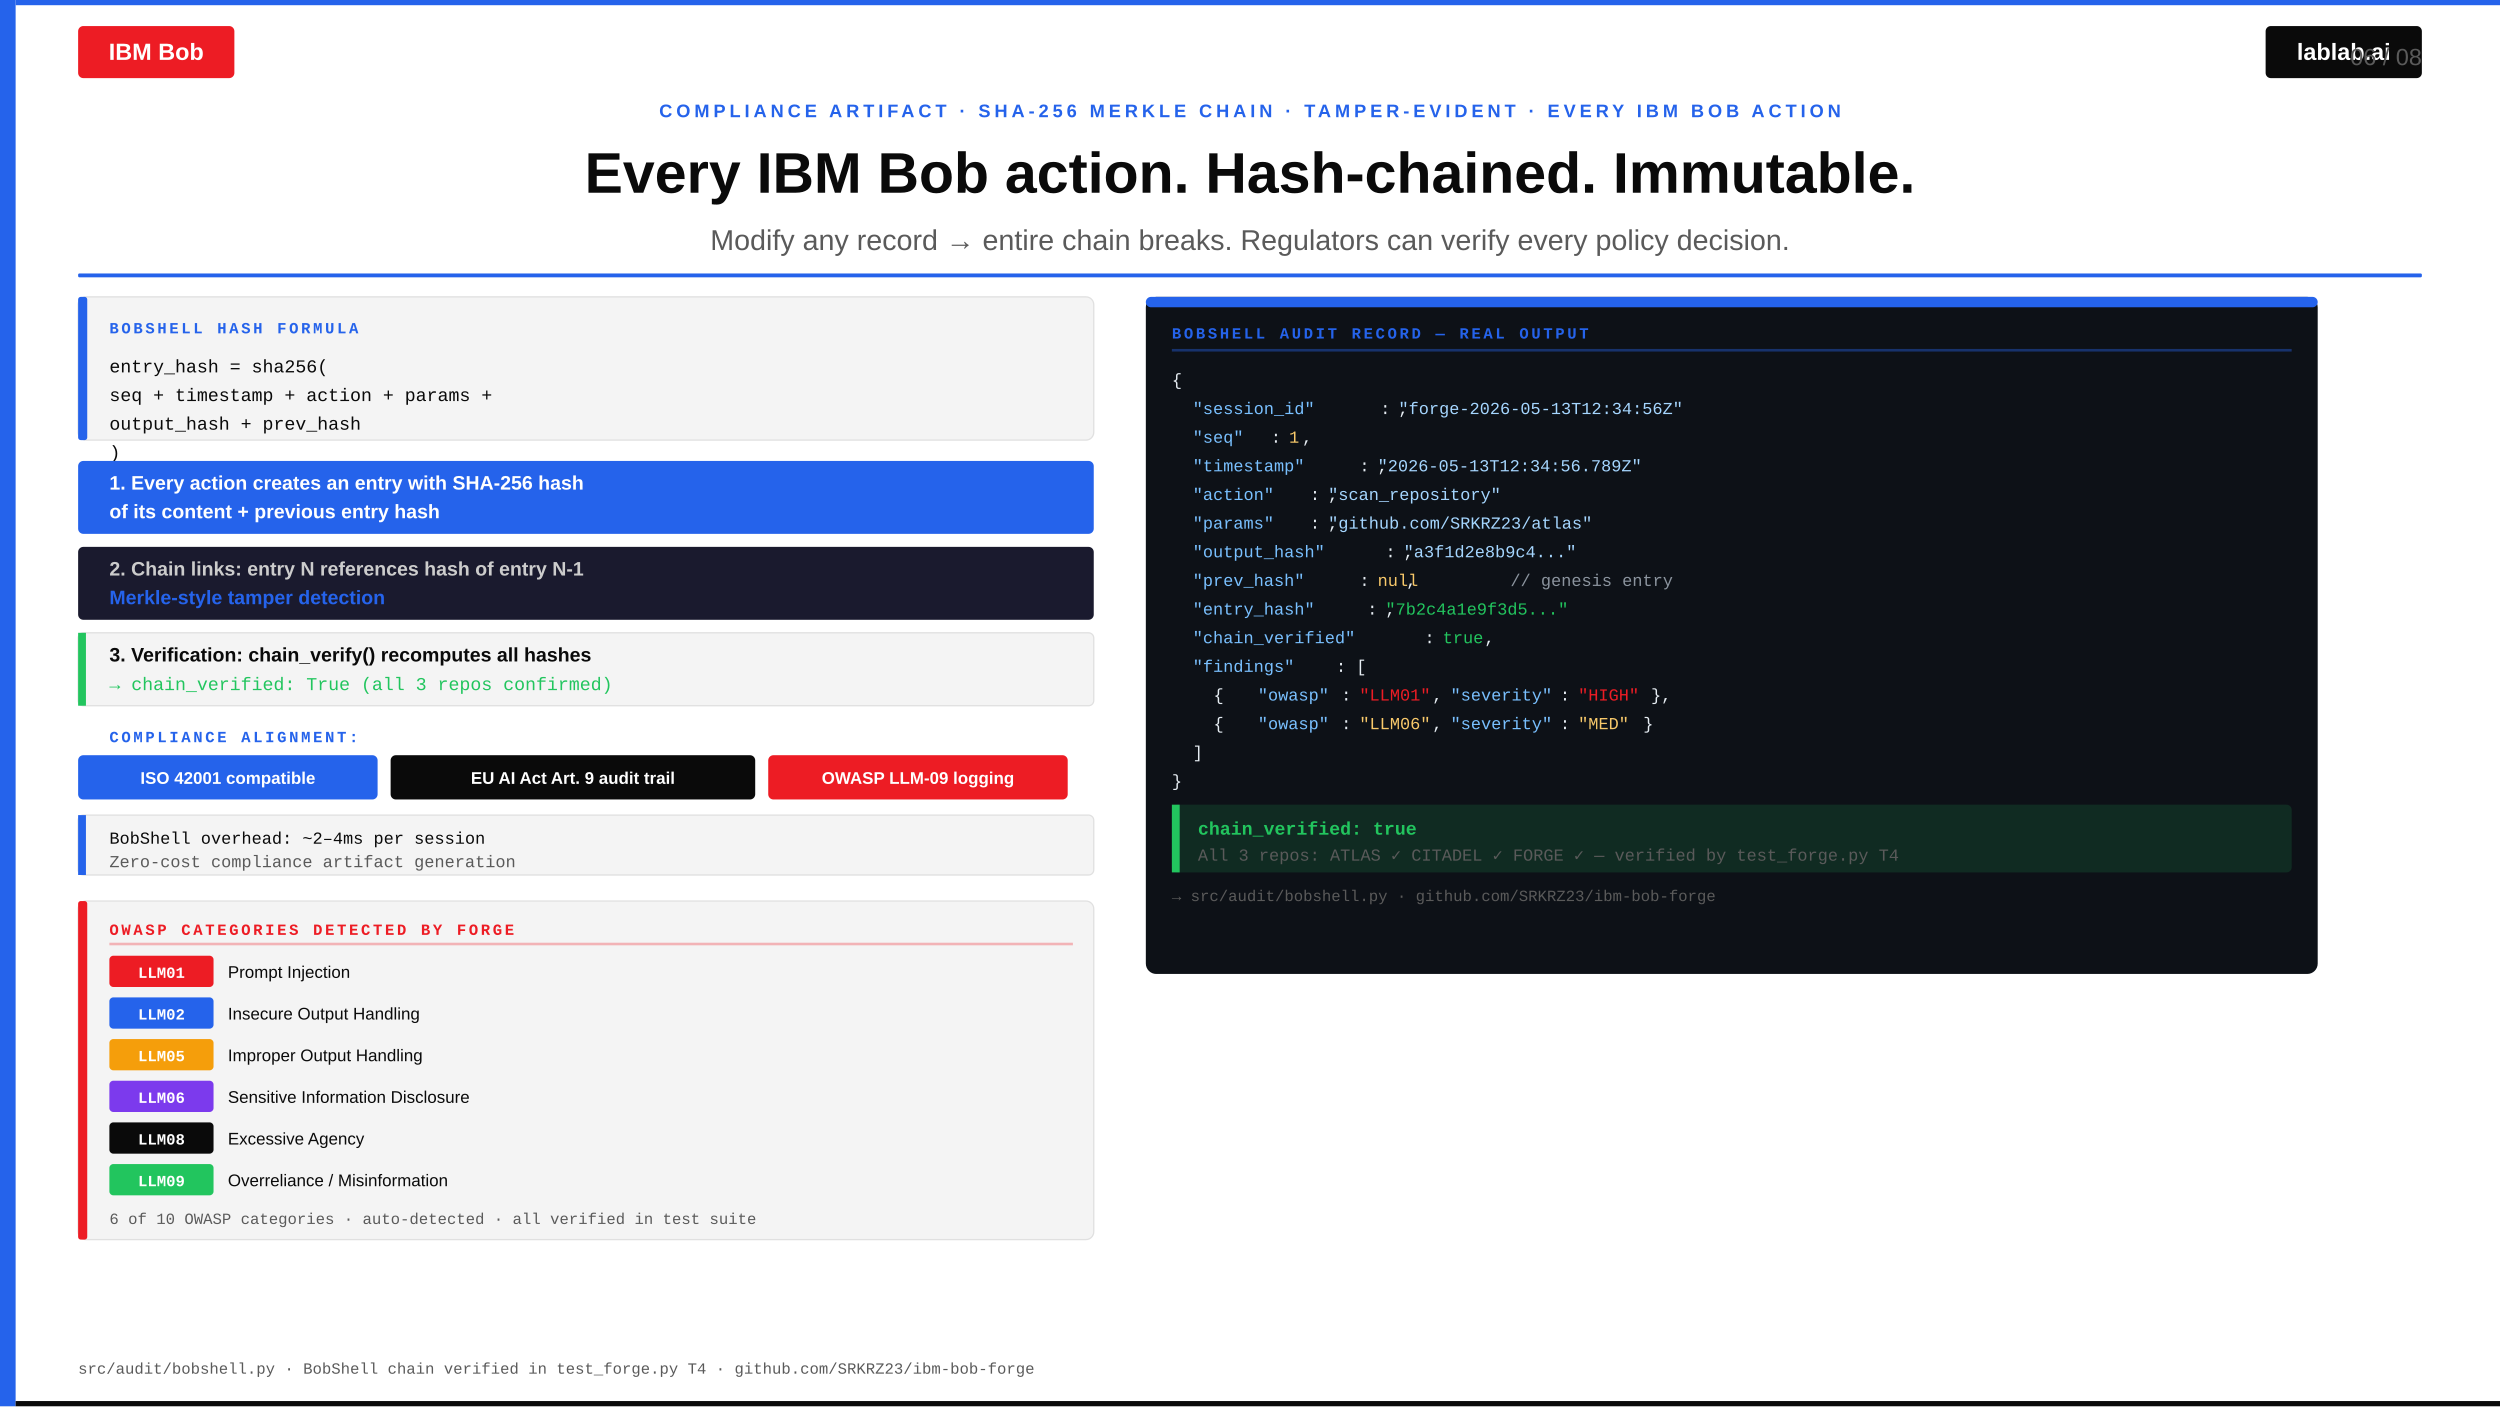
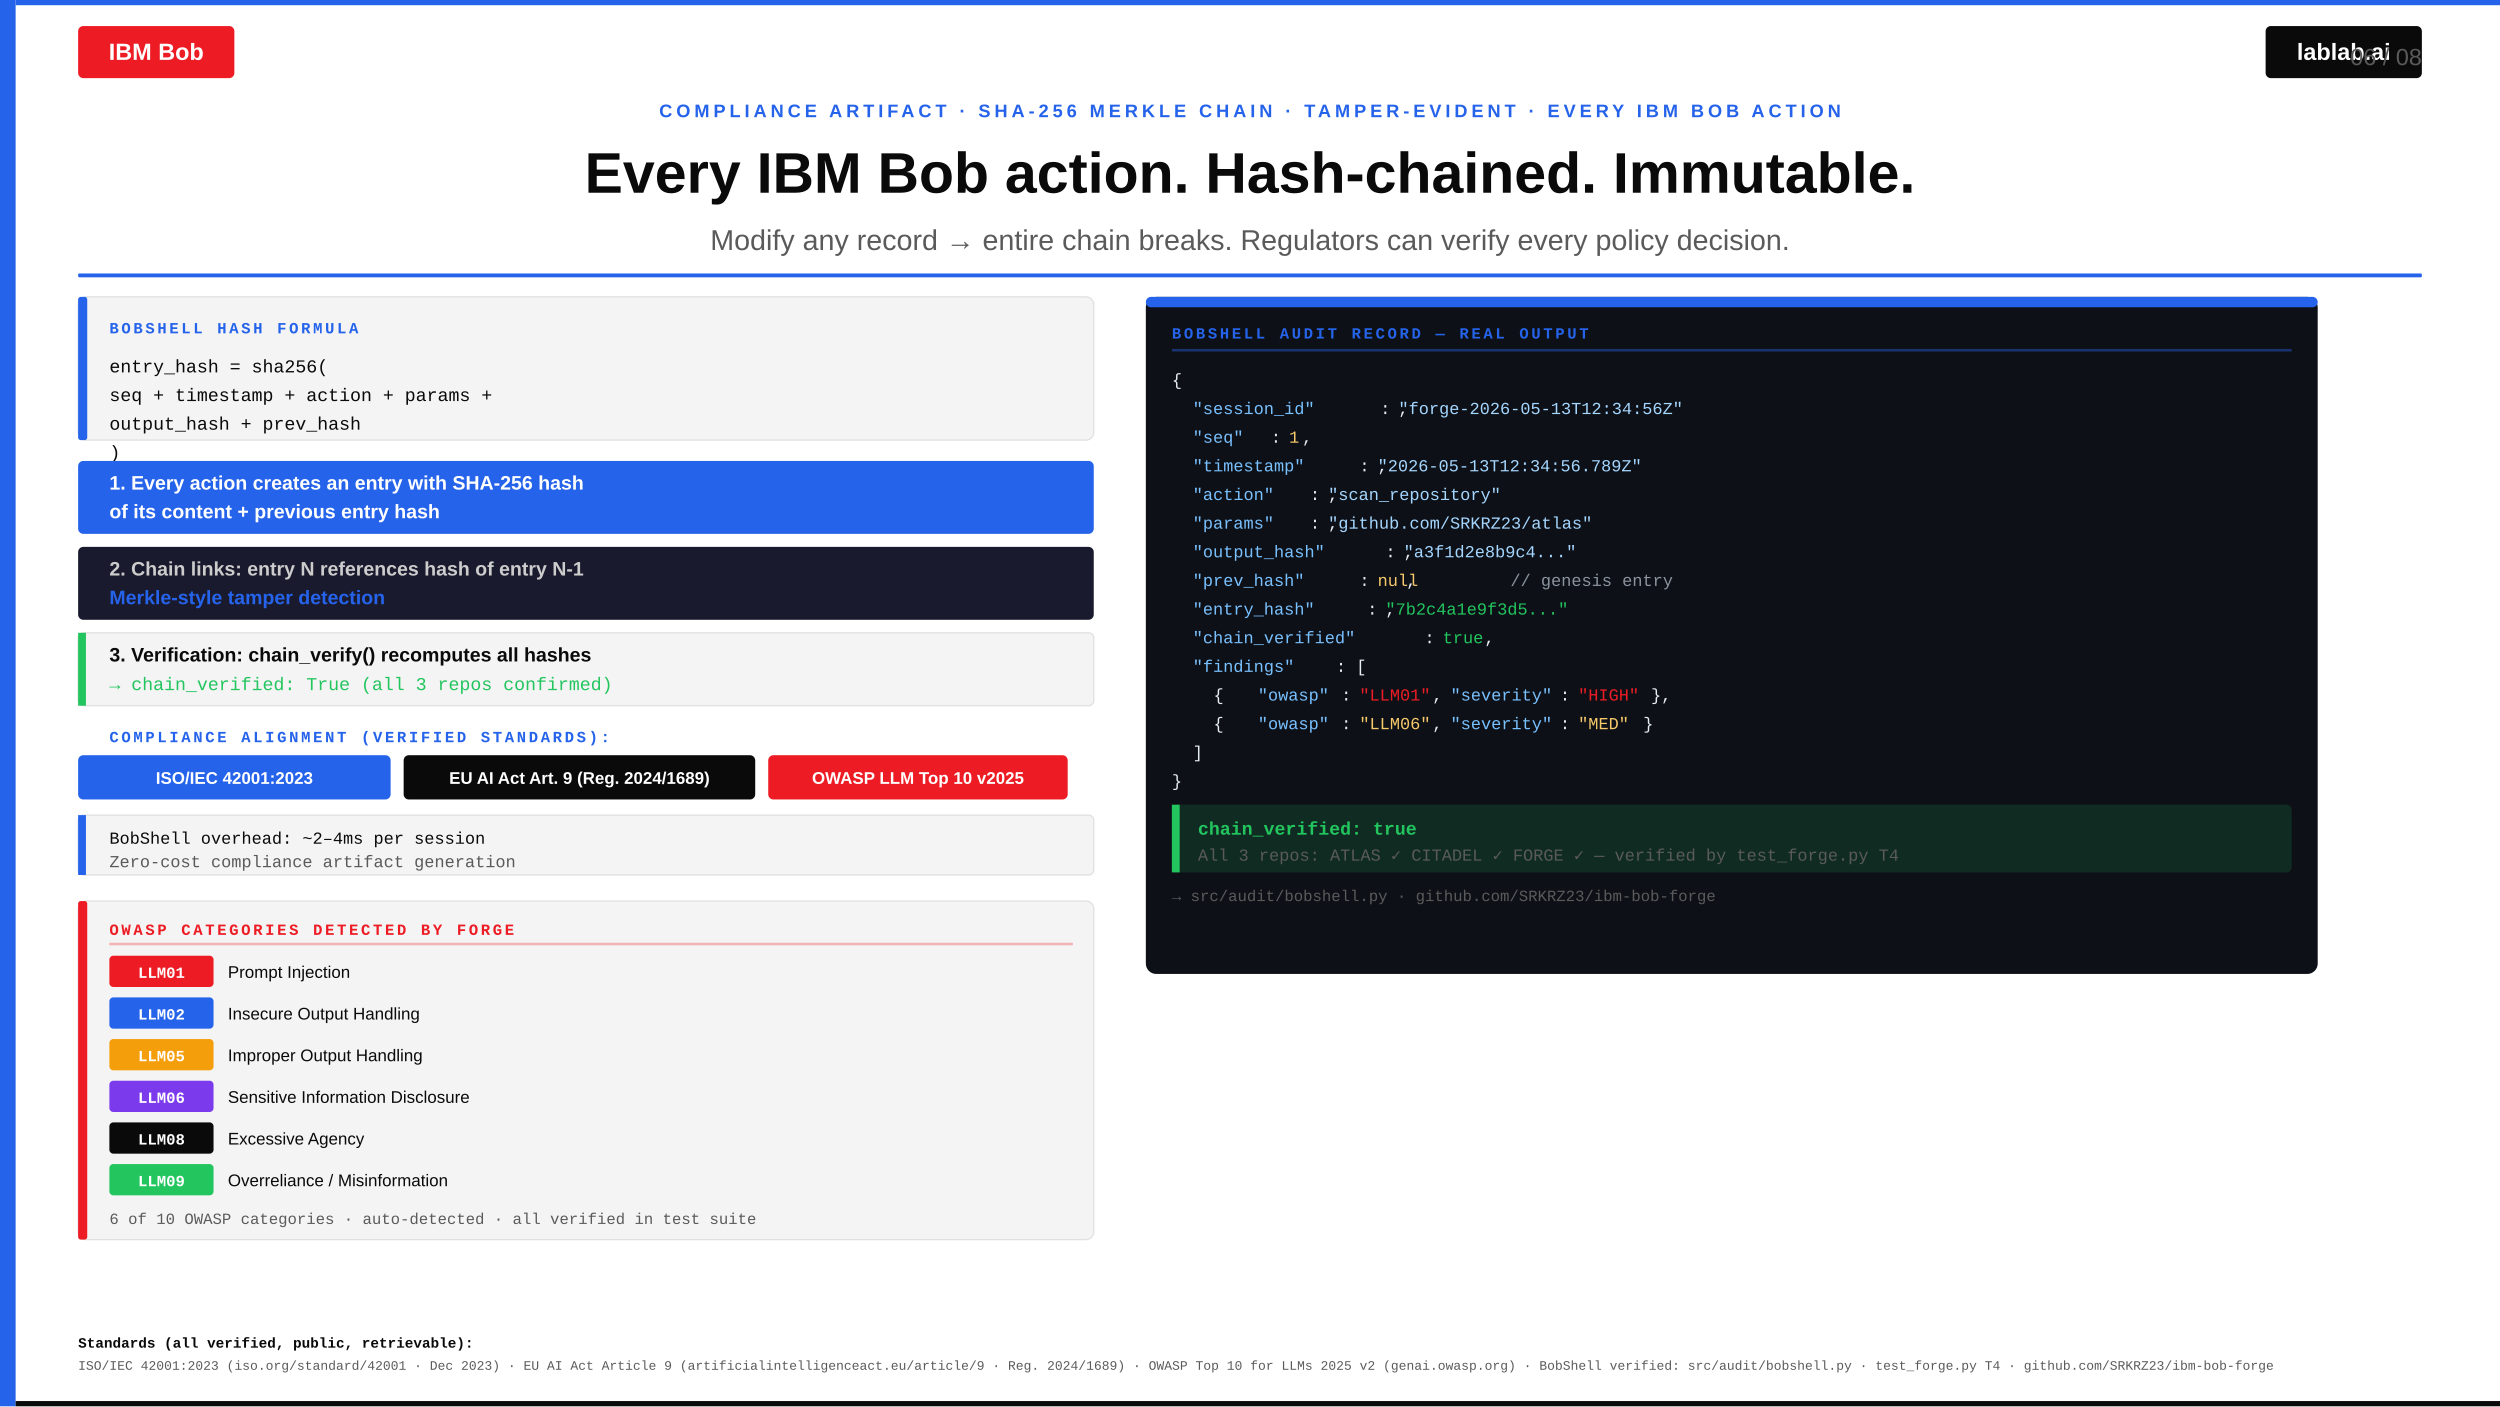
<svg xmlns="http://www.w3.org/2000/svg" width="1920" height="1080" viewBox="0 0 1920 1080">
  <rect width="1920" height="1080" fill="#FFFFFF" />
  <rect x="0" y="0" width="12" height="1080" fill="#2563EB" />
  <rect x="12" y="0" width="1908" height="4" fill="#2563EB" />
  <rect x="12" y="1076" width="1908" height="4" fill="#0A0A0A" />
  <rect x="60" y="20" width="120" height="40" fill="#ED1C24" rx="4" />
  <text x="120" y="46" font-family="Arial, Helvetica, sans-serif" font-size="18" font-weight="700" fill="#FFFFFF" text-anchor="middle">IBM Bob</text>
  <rect x="1740" y="20" width="120" height="40" fill="#0A0A0A" rx="4" />
  <text x="1800" y="46" font-family="Arial, Helvetica, sans-serif" font-size="18" font-weight="700" fill="#FFFFFF" text-anchor="middle">lablab.ai</text>
  <text x="1860" y="50" font-family="Arial, Helvetica, sans-serif" font-size="18" fill="#5A5A5A" text-anchor="end">06 / 08</text>
  <text x="960" y="90" font-family="Arial, Helvetica, sans-serif" font-size="14" font-weight="700" fill="#2563EB" text-anchor="middle" letter-spacing="3">COMPLIANCE ARTIFACT · SHA-256 MERKLE CHAIN · TAMPER-EVIDENT · EVERY IBM BOB ACTION</text>
  <text x="960" y="148" font-family="Arial Black, Arial, Helvetica, sans-serif" font-size="44" font-weight="900" fill="#0A0A0A" text-anchor="middle">Every IBM Bob action. Hash-chained. Immutable.</text>
  <text x="960" y="192" font-family="Arial, Helvetica, sans-serif" font-size="22" fill="#5A5A5A" text-anchor="middle">Modify any record → entire chain breaks. Regulators can verify every policy decision.</text>
  <rect x="60" y="210" width="1800" height="3" fill="#2563EB" rx="1" />
  <rect x="60" y="228" width="780" height="110" fill="#F4F4F4" rx="6" stroke="#E0E0E0" stroke-width="1" />
  <rect x="60" y="228" width="7" height="110" fill="#2563EB" rx="2" />
  <text x="84" y="256" font-family="Courier New, monospace" font-size="12" font-weight="700" fill="#2563EB" letter-spacing="2">BOBSHELL HASH FORMULA</text>
  <text x="84" y="286" font-family="Courier New, monospace" font-size="14" fill="#0A0A0A">entry_hash = sha256(</text>
  <text x="84" y="308" font-family="Courier New, monospace" font-size="14" fill="#0A0A0A">  seq + timestamp + action + params +</text>
  <text x="84" y="330" font-family="Courier New, monospace" font-size="14" fill="#0A0A0A">  output_hash + prev_hash</text>
  <text x="84" y="352" font-family="Courier New, monospace" font-size="14" fill="#0A0A0A">)</text>
  <rect x="60" y="354" width="780" height="56" fill="#2563EB" rx="4" />
  <text x="84" y="376" font-family="Arial, Helvetica, sans-serif" font-size="15" font-weight="700" fill="#FFFFFF">1. Every action creates an entry with SHA-256 hash</text>
  <text x="84" y="398" font-family="Arial, Helvetica, sans-serif" font-size="15" font-weight="700" fill="#FFFFFF">   of its content + previous entry hash</text>
  <rect x="60" y="420" width="780" height="56" fill="#1A1A2E" rx="4" />
  <text x="84" y="442" font-family="Arial, Helvetica, sans-serif" font-size="15" font-weight="700" fill="#CCCCCC">2. Chain links: entry N references hash of entry N-1</text>
  <text x="84" y="464" font-family="Arial, Helvetica, sans-serif" font-size="15" font-weight="700" fill="#2563EB">   Merkle-style tamper detection</text>
  <rect x="60" y="486" width="780" height="56" fill="#F4F4F4" rx="4" stroke="#E0E0E0" stroke-width="1" />
  <rect x="60" y="486" width="6" height="56" fill="#22C55E" />
  <text x="84" y="508" font-family="Arial, Helvetica, sans-serif" font-size="15" font-weight="700" fill="#0A0A0A">3. Verification: chain_verify() recomputes all hashes</text>
  <text x="84" y="530" font-family="Courier New, monospace" font-size="14" fill="#22C55E">   → chain_verified: True (all 3 repos confirmed)</text>
-   <text x="84" y="570" font-family="Courier New, monospace" font-size="12" font-weight="700" fill="#2563EB" letter-spacing="2">COMPLIANCE ALIGNMENT:</text>
-   <rect x="60" y="580" width="230" height="34" fill="#2563EB" rx="4" />
-   <text x="175" y="602" font-family="Arial, Helvetica, sans-serif" font-size="13" font-weight="700" fill="#FFFFFF" text-anchor="middle">ISO 42001 compatible</text>
-   <rect x="300" y="580" width="280" height="34" fill="#0A0A0A" rx="4" />
-   <text x="440" y="602" font-family="Arial, Helvetica, sans-serif" font-size="13" font-weight="700" fill="#FFFFFF" text-anchor="middle">EU AI Act Art. 9 audit trail</text>
+   <text x="84" y="570" font-family="Courier New, monospace" font-size="12" font-weight="700" fill="#2563EB" letter-spacing="2">COMPLIANCE ALIGNMENT (VERIFIED STANDARDS):</text>
+   <rect x="60" y="580" width="240" height="34" fill="#2563EB" rx="4" />
+   <text x="180" y="602" font-family="Arial, Helvetica, sans-serif" font-size="13" font-weight="700" fill="#FFFFFF" text-anchor="middle">ISO/IEC 42001:2023</text>
+   <rect x="310" y="580" width="270" height="34" fill="#0A0A0A" rx="4" />
+   <text x="445" y="602" font-family="Arial, Helvetica, sans-serif" font-size="13" font-weight="700" fill="#FFFFFF" text-anchor="middle">EU AI Act Art. 9 (Reg. 2024/1689)</text>
  <rect x="590" y="580" width="230" height="34" fill="#ED1C24" rx="4" />
-   <text x="705" y="602" font-family="Arial, Helvetica, sans-serif" font-size="13" font-weight="700" fill="#FFFFFF" text-anchor="middle">OWASP LLM-09 logging</text>
+   <text x="705" y="602" font-family="Arial, Helvetica, sans-serif" font-size="13" font-weight="700" fill="#FFFFFF" text-anchor="middle">OWASP LLM Top 10 v2025</text>
  <rect x="60" y="626" width="780" height="46" fill="#F4F4F4" rx="4" stroke="#E0E0E0" stroke-width="1" />
  <rect x="60" y="626" width="6" height="46" fill="#2563EB" />
  <text x="84" y="648" font-family="Courier New, monospace" font-size="13" fill="#0A0A0A">BobShell overhead: ~2–4ms per session</text>
  <text x="84" y="666" font-family="Courier New, monospace" font-size="13" fill="#5A5A5A">Zero-cost compliance artifact generation</text>
  <rect x="880" y="228" width="900" height="520" fill="#0D1117" rx="8" />
  <rect x="880" y="228" width="900" height="8" fill="#2563EB" rx="4" />
  <text x="900" y="260" font-family="Courier New, monospace" font-size="12" font-weight="700" fill="#2563EB" letter-spacing="2">BOBSHELL AUDIT RECORD — REAL OUTPUT</text>
  <rect x="900" y="268" width="860" height="2" fill="#2563EB" opacity="0.4" />
  <text x="900" y="296" font-family="Courier New, monospace" font-size="13" fill="#E6EDF3">{</text>
  <text x="916" y="318" font-family="Courier New, monospace" font-size="13" fill="#79C0FF">  "session_id"</text>
  <text x="1060" y="318" font-family="Courier New, monospace" font-size="13" fill="#E6EDF3">: </text>
  <text x="1074" y="318" font-family="Courier New, monospace" font-size="13" fill="#A5D6FF">"forge-2026-05-13T12:34:56Z"</text>
  <text x="1074" y="318" font-family="Courier New, monospace" font-size="13" fill="#E6EDF3">,</text>
  <text x="916" y="340" font-family="Courier New, monospace" font-size="13" fill="#79C0FF">  "seq"</text>
  <text x="976" y="340" font-family="Courier New, monospace" font-size="13" fill="#E6EDF3">: </text>
  <text x="990" y="340" font-family="Courier New, monospace" font-size="13" fill="#F8C96A">1</text>
  <text x="1000" y="340" font-family="Courier New, monospace" font-size="13" fill="#E6EDF3">,</text>
  <text x="916" y="362" font-family="Courier New, monospace" font-size="13" fill="#79C0FF">  "timestamp"</text>
  <text x="1044" y="362" font-family="Courier New, monospace" font-size="13" fill="#E6EDF3">: </text>
  <text x="1058" y="362" font-family="Courier New, monospace" font-size="13" fill="#A5D6FF">"2026-05-13T12:34:56.789Z"</text>
  <text x="1058" y="362" font-family="Courier New, monospace" font-size="13" fill="#E6EDF3">,</text>
  <text x="916" y="384" font-family="Courier New, monospace" font-size="13" fill="#79C0FF">  "action"</text>
  <text x="1006" y="384" font-family="Courier New, monospace" font-size="13" fill="#E6EDF3">: </text>
  <text x="1020" y="384" font-family="Courier New, monospace" font-size="13" fill="#A5D6FF">"scan_repository"</text>
  <text x="1020" y="384" font-family="Courier New, monospace" font-size="13" fill="#E6EDF3">,</text>
  <text x="916" y="406" font-family="Courier New, monospace" font-size="13" fill="#79C0FF">  "params"</text>
  <text x="1006" y="406" font-family="Courier New, monospace" font-size="13" fill="#E6EDF3">: </text>
  <text x="1020" y="406" font-family="Courier New, monospace" font-size="13" fill="#A5D6FF">"github.com/SRKRZ23/atlas"</text>
  <text x="1020" y="406" font-family="Courier New, monospace" font-size="13" fill="#E6EDF3">,</text>
  <text x="916" y="428" font-family="Courier New, monospace" font-size="13" fill="#79C0FF">  "output_hash"</text>
  <text x="1064" y="428" font-family="Courier New, monospace" font-size="13" fill="#E6EDF3">: </text>
  <text x="1078" y="428" font-family="Courier New, monospace" font-size="13" fill="#A5D6FF">"a3f1d2e8b9c4..."</text>
  <text x="1078" y="428" font-family="Courier New, monospace" font-size="13" fill="#E6EDF3">,</text>
  <text x="916" y="450" font-family="Courier New, monospace" font-size="13" fill="#79C0FF">  "prev_hash"</text>
  <text x="1044" y="450" font-family="Courier New, monospace" font-size="13" fill="#E6EDF3">: </text>
  <text x="1058" y="450" font-family="Courier New, monospace" font-size="13" fill="#F8C96A">null</text>
  <text x="1080" y="450" font-family="Courier New, monospace" font-size="13" fill="#E6EDF3">,   </text>
  <text x="1160" y="450" font-family="Courier New, monospace" font-size="13" fill="#8B949E">// genesis entry</text>
  <text x="916" y="472" font-family="Courier New, monospace" font-size="13" fill="#79C0FF">  "entry_hash"</text>
  <text x="1050" y="472" font-family="Courier New, monospace" font-size="13" fill="#E6EDF3">: </text>
  <text x="1064" y="472" font-family="Courier New, monospace" font-size="13" fill="#22C55E">"7b2c4a1e9f3d5..."</text>
  <text x="1064" y="472" font-family="Courier New, monospace" font-size="13" fill="#E6EDF3">,</text>
  <text x="916" y="494" font-family="Courier New, monospace" font-size="13" fill="#79C0FF">  "chain_verified"</text>
  <text x="1094" y="494" font-family="Courier New, monospace" font-size="13" fill="#E6EDF3">: </text>
  <text x="1108" y="494" font-family="Courier New, monospace" font-size="13" fill="#22C55E">true</text>
  <text x="1140" y="494" font-family="Courier New, monospace" font-size="13" fill="#E6EDF3">,</text>
  <text x="916" y="516" font-family="Courier New, monospace" font-size="13" fill="#79C0FF">  "findings"</text>
  <text x="1026" y="516" font-family="Courier New, monospace" font-size="13" fill="#E6EDF3">: [</text>
  <text x="932" y="538" font-family="Courier New, monospace" font-size="13" fill="#E6EDF3">  { </text>
  <text x="966" y="538" font-family="Courier New, monospace" font-size="13" fill="#79C0FF">"owasp"</text>
  <text x="1030" y="538" font-family="Courier New, monospace" font-size="13" fill="#E6EDF3">: </text>
  <text x="1044" y="538" font-family="Courier New, monospace" font-size="13" fill="#ED1C24">"LLM01"</text>
  <text x="1100" y="538" font-family="Courier New, monospace" font-size="13" fill="#E6EDF3">, </text>
  <text x="1114" y="538" font-family="Courier New, monospace" font-size="13" fill="#79C0FF">"severity"</text>
  <text x="1198" y="538" font-family="Courier New, monospace" font-size="13" fill="#E6EDF3">: </text>
  <text x="1212" y="538" font-family="Courier New, monospace" font-size="13" fill="#ED1C24">"HIGH"</text>
  <text x="1268" y="538" font-family="Courier New, monospace" font-size="13" fill="#E6EDF3"> },</text>
  <text x="932" y="560" font-family="Courier New, monospace" font-size="13" fill="#E6EDF3">  { </text>
  <text x="966" y="560" font-family="Courier New, monospace" font-size="13" fill="#79C0FF">"owasp"</text>
  <text x="1030" y="560" font-family="Courier New, monospace" font-size="13" fill="#E6EDF3">: </text>
  <text x="1044" y="560" font-family="Courier New, monospace" font-size="13" fill="#F8C96A">"LLM06"</text>
  <text x="1100" y="560" font-family="Courier New, monospace" font-size="13" fill="#E6EDF3">, </text>
  <text x="1114" y="560" font-family="Courier New, monospace" font-size="13" fill="#79C0FF">"severity"</text>
  <text x="1198" y="560" font-family="Courier New, monospace" font-size="13" fill="#E6EDF3">: </text>
  <text x="1212" y="560" font-family="Courier New, monospace" font-size="13" fill="#F8C96A">"MED"</text>
  <text x="1262" y="560" font-family="Courier New, monospace" font-size="13" fill="#E6EDF3">  }</text>
  <text x="916" y="582" font-family="Courier New, monospace" font-size="13" fill="#E6EDF3">  ]</text>
  <text x="900" y="604" font-family="Courier New, monospace" font-size="13" fill="#E6EDF3">}</text>
  <rect x="900" y="618" width="860" height="52" fill="#22C55E" rx="4" opacity="0.15" />
  <rect x="900" y="618" width="6" height="52" fill="#22C55E" />
  <text x="920" y="641" font-family="Courier New, monospace" font-size="14" font-weight="700" fill="#22C55E">chain_verified: true</text>
  <text x="920" y="661" font-family="Courier New, monospace" font-size="13" fill="#5A5A5A">All 3 repos: ATLAS ✓  CITADEL ✓  FORGE ✓  — verified by test_forge.py T4</text>
  <text x="900" y="692" font-family="Courier New, monospace" font-size="12" fill="#5A5A5A">→ src/audit/bobshell.py · github.com/SRKRZ23/ibm-bob-forge</text>
  <rect x="60" y="692" width="780" height="260" fill="#F4F4F4" rx="6" stroke="#E0E0E0" stroke-width="1" />
  <rect x="60" y="692" width="7" height="260" fill="#ED1C24" rx="2" />
  <text x="84" y="718" font-family="Courier New, monospace" font-size="12" font-weight="700" fill="#ED1C24" letter-spacing="2">OWASP CATEGORIES DETECTED BY FORGE</text>
  <rect x="84" y="724" width="740" height="2" fill="#ED1C24" opacity="0.3" />
  <rect x="84" y="734" width="80" height="24" fill="#ED1C24" rx="3" />
  <text x="124" y="751" font-family="Courier New, monospace" font-size="12" font-weight="700" fill="#FFFFFF" text-anchor="middle">LLM01</text>
  <text x="175" y="751" font-family="Arial, Helvetica, sans-serif" font-size="13" fill="#0A0A0A">Prompt Injection</text>
  <rect x="84" y="766" width="80" height="24" fill="#2563EB" rx="3" />
  <text x="124" y="783" font-family="Courier New, monospace" font-size="12" font-weight="700" fill="#FFFFFF" text-anchor="middle">LLM02</text>
  <text x="175" y="783" font-family="Arial, Helvetica, sans-serif" font-size="13" fill="#0A0A0A">Insecure Output Handling</text>
  <rect x="84" y="798" width="80" height="24" fill="#F59E0B" rx="3" />
  <text x="124" y="815" font-family="Courier New, monospace" font-size="12" font-weight="700" fill="#FFFFFF" text-anchor="middle">LLM05</text>
  <text x="175" y="815" font-family="Arial, Helvetica, sans-serif" font-size="13" fill="#0A0A0A">Improper Output Handling</text>
  <rect x="84" y="830" width="80" height="24" fill="#7C3AED" rx="3" />
  <text x="124" y="847" font-family="Courier New, monospace" font-size="12" font-weight="700" fill="#FFFFFF" text-anchor="middle">LLM06</text>
  <text x="175" y="847" font-family="Arial, Helvetica, sans-serif" font-size="13" fill="#0A0A0A">Sensitive Information Disclosure</text>
  <rect x="84" y="862" width="80" height="24" fill="#0A0A0A" rx="3" />
  <text x="124" y="879" font-family="Courier New, monospace" font-size="12" font-weight="700" fill="#FFFFFF" text-anchor="middle">LLM08</text>
  <text x="175" y="879" font-family="Arial, Helvetica, sans-serif" font-size="13" fill="#0A0A0A">Excessive Agency</text>
  <rect x="84" y="894" width="80" height="24" fill="#22C55E" rx="3" />
  <text x="124" y="911" font-family="Courier New, monospace" font-size="12" font-weight="700" fill="#FFFFFF" text-anchor="middle">LLM09</text>
  <text x="175" y="911" font-family="Arial, Helvetica, sans-serif" font-size="13" fill="#0A0A0A">Overreliance / Misinformation</text>
  <text x="84" y="940" font-family="Courier New, monospace" font-size="12" fill="#5A5A5A">6 of 10 OWASP categories · auto-detected · all verified in test suite</text>
-   <text x="60" y="1055" font-family="Courier New, monospace" font-size="12" fill="#5A5A5A">src/audit/bobshell.py · BobShell chain verified in test_forge.py T4 · github.com/SRKRZ23/ibm-bob-forge</text>
+   <text x="60" y="1035" font-family="Courier New, monospace" font-size="11" font-weight="700" fill="#0A0A0A">Standards (all verified, public, retrievable):</text>
+   <text x="60" y="1052" font-family="Courier New, monospace" font-size="10" fill="#5A5A5A">ISO/IEC 42001:2023 (iso.org/standard/42001 · Dec 2023) · EU AI Act Article 9 (artificialintelligenceact.eu/article/9 · Reg. 2024/1689) · OWASP Top 10 for LLMs 2025 v2 (genai.owasp.org) · BobShell verified: src/audit/bobshell.py · test_forge.py T4 · github.com/SRKRZ23/ibm-bob-forge</text>
</svg>
